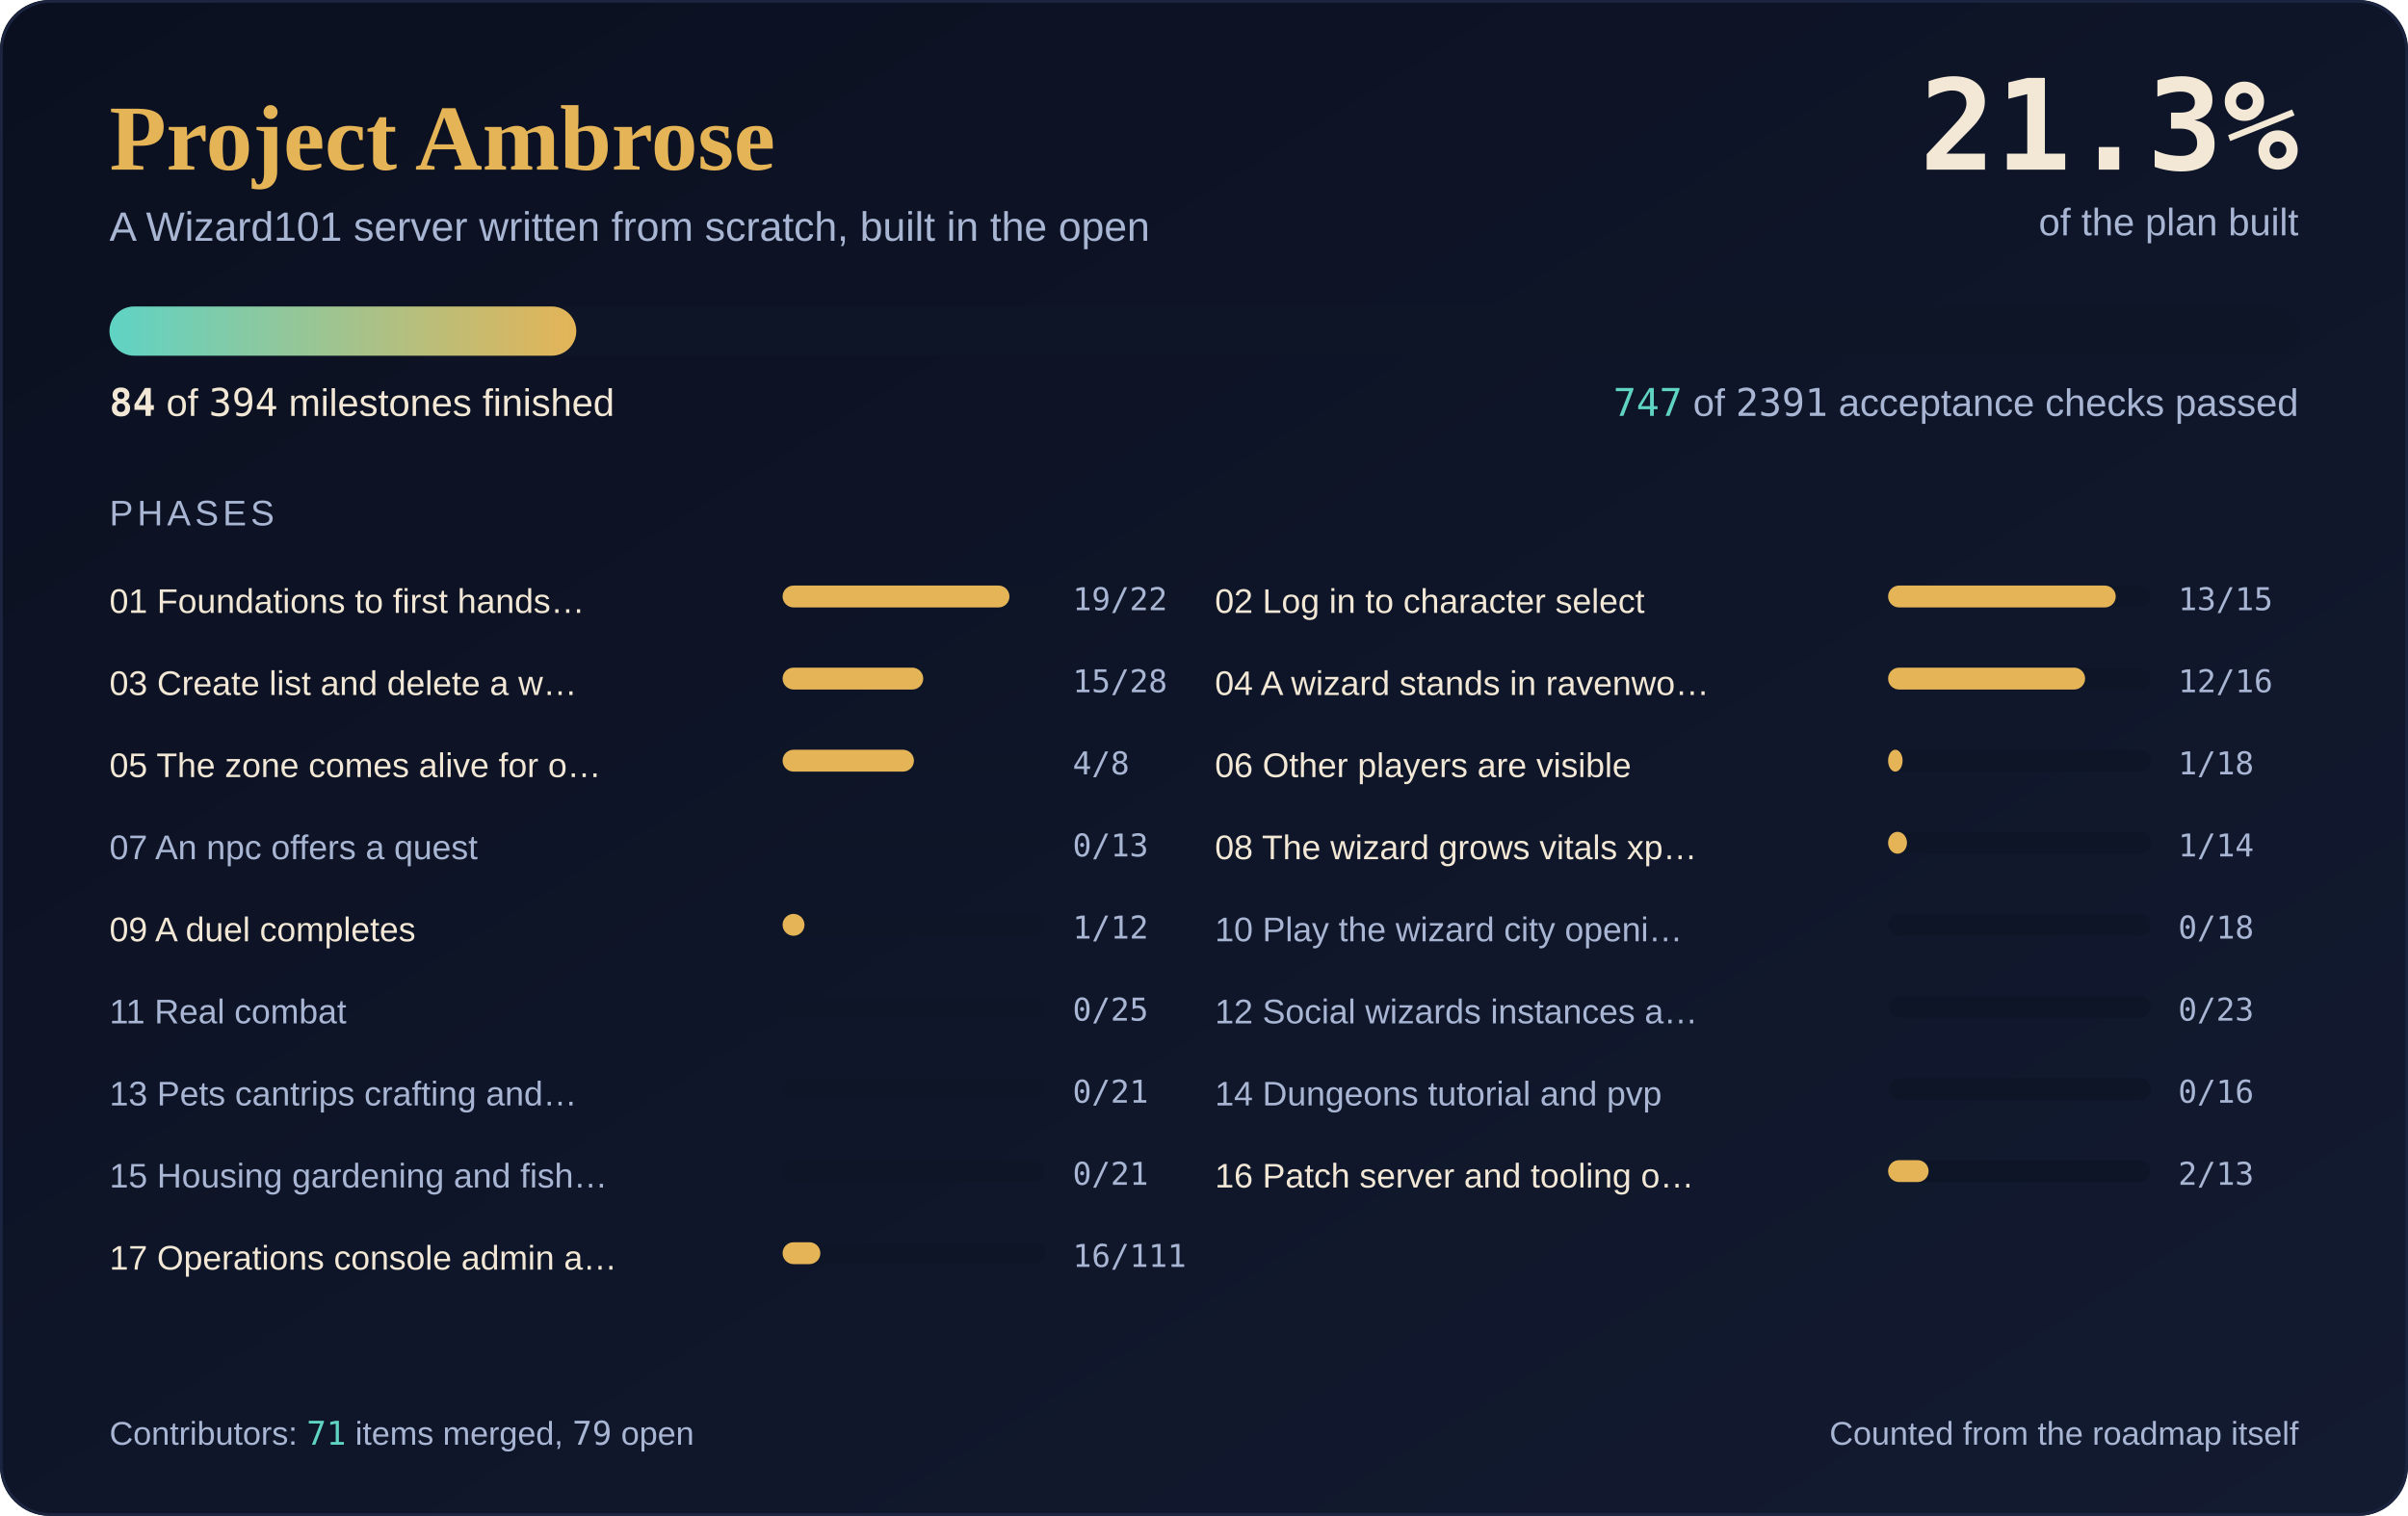
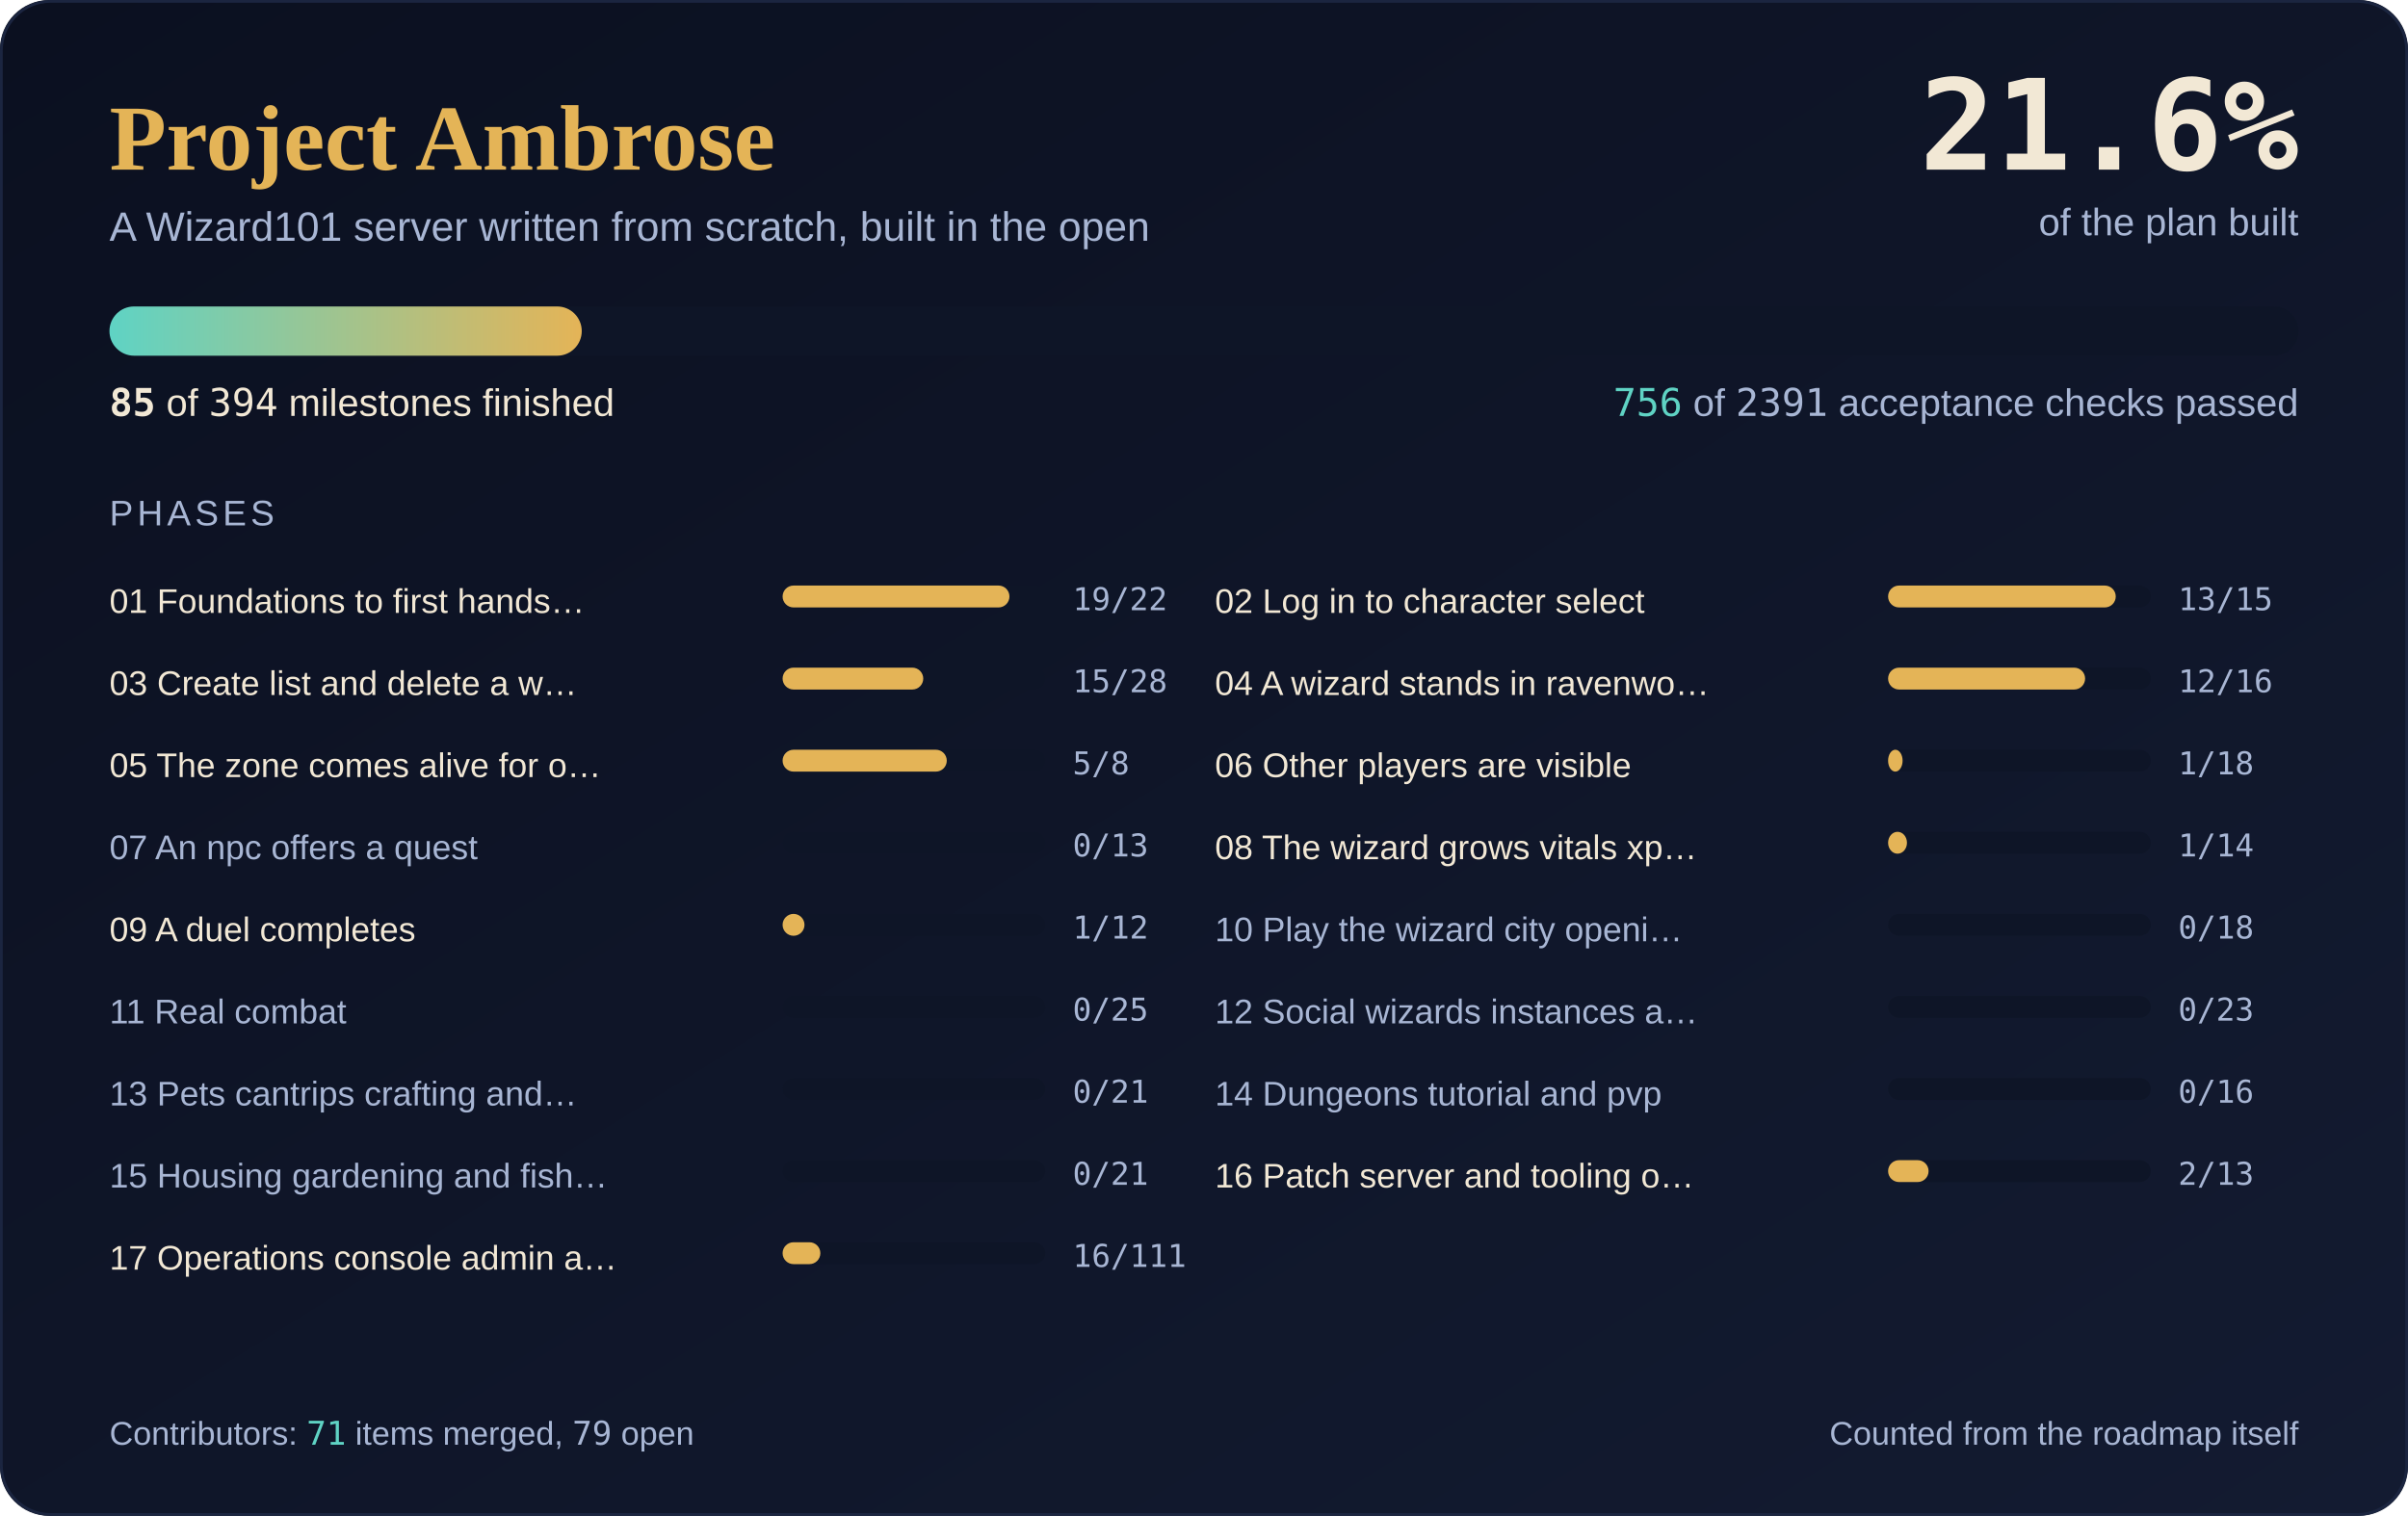
- <svg xmlns="http://www.w3.org/2000/svg" width="880" height="554" viewBox="0 0 880 554" role="img" aria-label="Project Ambrose progress: 84 of 394 milestones complete, 21.3 percent">
+ <svg xmlns="http://www.w3.org/2000/svg" width="880" height="554" viewBox="0 0 880 554" role="img" aria-label="Project Ambrose progress: 85 of 394 milestones complete, 21.6 percent">
  <defs>
    <linearGradient id="sky" x1="0" y1="0" x2="1" y2="1">
      <stop offset="0" stop-color="#0B1020" />
      <stop offset="1" stop-color="#131B31" />
    </linearGradient>
    <linearGradient id="fill" x1="0" y1="0" x2="1" y2="0">
      <stop offset="0" stop-color="#5FD3C4" />
      <stop offset="1" stop-color="#E4B457" />
    </linearGradient>
  </defs>
  <rect width="880" height="554" rx="18" fill="url(#sky)" />
  <rect x="0.5" y="0.5" width="879" height="553" rx="18" fill="none" stroke="#1B2540" />
  <text x="40" y="62" font-family="'Cormorant Garamond', Georgia, 'Times New Roman', serif" font-size="34" font-weight="600" fill="#E4B457">Project Ambrose</text>
  <text x="40" y="88" font-family="Karla, 'Segoe UI', 'Helvetica Neue', Arial, sans-serif" font-size="15" fill="#A8B6D4">A Wizard101 server written from scratch, built in the open</text>
-   <text x="840" y="62" text-anchor="end" font-family="'JetBrains Mono', Consolas, 'DejaVu Sans Mono', monospace" font-size="46" font-weight="700" fill="#F2E8D5">21.3%</text>
+   <text x="840" y="62" text-anchor="end" font-family="'JetBrains Mono', Consolas, 'DejaVu Sans Mono', monospace" font-size="46" font-weight="700" fill="#F2E8D5">21.6%</text>
  <text x="840" y="86" text-anchor="end" font-family="Karla, 'Segoe UI', 'Helvetica Neue', Arial, sans-serif" font-size="14" fill="#A8B6D4">of the plan built</text>
  <rect x="40" y="112" width="800" height="18" rx="9.0" fill="#0E1527" />
-   <rect x="40" y="112" width="170.6" height="18" rx="9.0" fill="url(#fill)" />
+   <rect x="40" y="112" width="172.6" height="18" rx="9.0" fill="url(#fill)" />
  <text x="40" y="152" font-family="Karla, 'Segoe UI', 'Helvetica Neue', Arial, sans-serif" font-size="14" fill="#F2E8D5">
-     <tspan font-family="'JetBrains Mono', Consolas, 'DejaVu Sans Mono', monospace" font-weight="700">84</tspan> of <tspan font-family="'JetBrains Mono', Consolas, 'DejaVu Sans Mono', monospace">394</tspan> milestones finished</text>
+     <tspan font-family="'JetBrains Mono', Consolas, 'DejaVu Sans Mono', monospace" font-weight="700">85</tspan> of <tspan font-family="'JetBrains Mono', Consolas, 'DejaVu Sans Mono', monospace">394</tspan> milestones finished</text>
  <text x="840" y="152" text-anchor="end" font-family="Karla, 'Segoe UI', 'Helvetica Neue', Arial, sans-serif" font-size="14" fill="#A8B6D4">
-     <tspan font-family="'JetBrains Mono', Consolas, 'DejaVu Sans Mono', monospace" fill="#5FD3C4">747</tspan> of <tspan font-family="'JetBrains Mono', Consolas, 'DejaVu Sans Mono', monospace">2391</tspan> acceptance checks passed</text>
+     <tspan font-family="'JetBrains Mono', Consolas, 'DejaVu Sans Mono', monospace" fill="#5FD3C4">756</tspan> of <tspan font-family="'JetBrains Mono', Consolas, 'DejaVu Sans Mono', monospace">2391</tspan> acceptance checks passed</text>
  <text x="40" y="192" font-family="Karla, 'Segoe UI', 'Helvetica Neue', Arial, sans-serif" font-size="13" fill="#A8B6D4" letter-spacing="1.5">PHASES</text>
  <text x="40" y="224" font-family="Karla, 'Segoe UI', 'Helvetica Neue', Arial, sans-serif" font-size="12.5" fill="#F2E8D5">01 Foundations to first hands…</text>
  <rect x="286" y="214" width="96" height="8" rx="4.0" fill="#0E1527" />
  <rect x="286" y="214" width="82.9" height="8" rx="4.0" fill="#E4B457" />
  <text x="392" y="223" font-family="'JetBrains Mono', Consolas, 'DejaVu Sans Mono', monospace" font-size="11.5" fill="#A8B6D4">19/22</text>
  <text x="444" y="224" font-family="Karla, 'Segoe UI', 'Helvetica Neue', Arial, sans-serif" font-size="12.5" fill="#F2E8D5">02 Log in to character select</text>
  <rect x="690" y="214" width="96" height="8" rx="4.0" fill="#0E1527" />
  <rect x="690" y="214" width="83.2" height="8" rx="4.0" fill="#E4B457" />
  <text x="796" y="223" font-family="'JetBrains Mono', Consolas, 'DejaVu Sans Mono', monospace" font-size="11.5" fill="#A8B6D4">13/15</text>
  <text x="40" y="254" font-family="Karla, 'Segoe UI', 'Helvetica Neue', Arial, sans-serif" font-size="12.5" fill="#F2E8D5">03 Create list and delete a w…</text>
  <rect x="286" y="244" width="96" height="8" rx="4.0" fill="#0E1527" />
  <rect x="286" y="244" width="51.4" height="8" rx="4.0" fill="#E4B457" />
  <text x="392" y="253" font-family="'JetBrains Mono', Consolas, 'DejaVu Sans Mono', monospace" font-size="11.5" fill="#A8B6D4">15/28</text>
  <text x="444" y="254" font-family="Karla, 'Segoe UI', 'Helvetica Neue', Arial, sans-serif" font-size="12.5" fill="#F2E8D5">04 A wizard stands in ravenwo…</text>
  <rect x="690" y="244" width="96" height="8" rx="4.0" fill="#0E1527" />
  <rect x="690" y="244" width="72.0" height="8" rx="4.0" fill="#E4B457" />
  <text x="796" y="253" font-family="'JetBrains Mono', Consolas, 'DejaVu Sans Mono', monospace" font-size="11.5" fill="#A8B6D4">12/16</text>
  <text x="40" y="284" font-family="Karla, 'Segoe UI', 'Helvetica Neue', Arial, sans-serif" font-size="12.5" fill="#F2E8D5">05 The zone comes alive for o…</text>
  <rect x="286" y="274" width="96" height="8" rx="4.0" fill="#0E1527" />
-   <rect x="286" y="274" width="48.0" height="8" rx="4.0" fill="#E4B457" />
-   <text x="392" y="283" font-family="'JetBrains Mono', Consolas, 'DejaVu Sans Mono', monospace" font-size="11.5" fill="#A8B6D4">4/8</text>
+   <rect x="286" y="274" width="60.0" height="8" rx="4.0" fill="#E4B457" />
+   <text x="392" y="283" font-family="'JetBrains Mono', Consolas, 'DejaVu Sans Mono', monospace" font-size="11.5" fill="#A8B6D4">5/8</text>
  <text x="444" y="284" font-family="Karla, 'Segoe UI', 'Helvetica Neue', Arial, sans-serif" font-size="12.5" fill="#F2E8D5">06 Other players are visible</text>
  <rect x="690" y="274" width="96" height="8" rx="4.0" fill="#0E1527" />
  <rect x="690" y="274" width="5.3" height="8" rx="4.0" fill="#E4B457" />
  <text x="796" y="283" font-family="'JetBrains Mono', Consolas, 'DejaVu Sans Mono', monospace" font-size="11.5" fill="#A8B6D4">1/18</text>
  <text x="40" y="314" font-family="Karla, 'Segoe UI', 'Helvetica Neue', Arial, sans-serif" font-size="12.5" fill="#A8B6D4">07 An npc offers a quest</text>
  <rect x="286" y="304" width="96" height="8" rx="4.0" fill="#0E1527" />
  <text x="392" y="313" font-family="'JetBrains Mono', Consolas, 'DejaVu Sans Mono', monospace" font-size="11.5" fill="#A8B6D4">0/13</text>
  <text x="444" y="314" font-family="Karla, 'Segoe UI', 'Helvetica Neue', Arial, sans-serif" font-size="12.5" fill="#F2E8D5">08 The wizard grows vitals xp…</text>
  <rect x="690" y="304" width="96" height="8" rx="4.0" fill="#0E1527" />
  <rect x="690" y="304" width="6.9" height="8" rx="4.0" fill="#E4B457" />
  <text x="796" y="313" font-family="'JetBrains Mono', Consolas, 'DejaVu Sans Mono', monospace" font-size="11.5" fill="#A8B6D4">1/14</text>
  <text x="40" y="344" font-family="Karla, 'Segoe UI', 'Helvetica Neue', Arial, sans-serif" font-size="12.5" fill="#F2E8D5">09 A duel completes</text>
  <rect x="286" y="334" width="96" height="8" rx="4.0" fill="#0E1527" />
  <rect x="286" y="334" width="8.0" height="8" rx="4.0" fill="#E4B457" />
  <text x="392" y="343" font-family="'JetBrains Mono', Consolas, 'DejaVu Sans Mono', monospace" font-size="11.5" fill="#A8B6D4">1/12</text>
  <text x="444" y="344" font-family="Karla, 'Segoe UI', 'Helvetica Neue', Arial, sans-serif" font-size="12.5" fill="#A8B6D4">10 Play the wizard city openi…</text>
  <rect x="690" y="334" width="96" height="8" rx="4.0" fill="#0E1527" />
  <text x="796" y="343" font-family="'JetBrains Mono', Consolas, 'DejaVu Sans Mono', monospace" font-size="11.5" fill="#A8B6D4">0/18</text>
  <text x="40" y="374" font-family="Karla, 'Segoe UI', 'Helvetica Neue', Arial, sans-serif" font-size="12.5" fill="#A8B6D4">11 Real combat</text>
  <rect x="286" y="364" width="96" height="8" rx="4.0" fill="#0E1527" />
  <text x="392" y="373" font-family="'JetBrains Mono', Consolas, 'DejaVu Sans Mono', monospace" font-size="11.5" fill="#A8B6D4">0/25</text>
  <text x="444" y="374" font-family="Karla, 'Segoe UI', 'Helvetica Neue', Arial, sans-serif" font-size="12.5" fill="#A8B6D4">12 Social wizards instances a…</text>
  <rect x="690" y="364" width="96" height="8" rx="4.0" fill="#0E1527" />
  <text x="796" y="373" font-family="'JetBrains Mono', Consolas, 'DejaVu Sans Mono', monospace" font-size="11.5" fill="#A8B6D4">0/23</text>
  <text x="40" y="404" font-family="Karla, 'Segoe UI', 'Helvetica Neue', Arial, sans-serif" font-size="12.5" fill="#A8B6D4">13 Pets cantrips crafting and…</text>
  <rect x="286" y="394" width="96" height="8" rx="4.0" fill="#0E1527" />
  <text x="392" y="403" font-family="'JetBrains Mono', Consolas, 'DejaVu Sans Mono', monospace" font-size="11.5" fill="#A8B6D4">0/21</text>
  <text x="444" y="404" font-family="Karla, 'Segoe UI', 'Helvetica Neue', Arial, sans-serif" font-size="12.5" fill="#A8B6D4">14 Dungeons tutorial and pvp</text>
  <rect x="690" y="394" width="96" height="8" rx="4.0" fill="#0E1527" />
  <text x="796" y="403" font-family="'JetBrains Mono', Consolas, 'DejaVu Sans Mono', monospace" font-size="11.5" fill="#A8B6D4">0/16</text>
  <text x="40" y="434" font-family="Karla, 'Segoe UI', 'Helvetica Neue', Arial, sans-serif" font-size="12.5" fill="#A8B6D4">15 Housing gardening and fish…</text>
  <rect x="286" y="424" width="96" height="8" rx="4.0" fill="#0E1527" />
  <text x="392" y="433" font-family="'JetBrains Mono', Consolas, 'DejaVu Sans Mono', monospace" font-size="11.5" fill="#A8B6D4">0/21</text>
  <text x="444" y="434" font-family="Karla, 'Segoe UI', 'Helvetica Neue', Arial, sans-serif" font-size="12.5" fill="#F2E8D5">16 Patch server and tooling o…</text>
  <rect x="690" y="424" width="96" height="8" rx="4.0" fill="#0E1527" />
  <rect x="690" y="424" width="14.8" height="8" rx="4.0" fill="#E4B457" />
  <text x="796" y="433" font-family="'JetBrains Mono', Consolas, 'DejaVu Sans Mono', monospace" font-size="11.5" fill="#A8B6D4">2/13</text>
  <text x="40" y="464" font-family="Karla, 'Segoe UI', 'Helvetica Neue', Arial, sans-serif" font-size="12.5" fill="#F2E8D5">17 Operations console admin a…</text>
  <rect x="286" y="454" width="96" height="8" rx="4.0" fill="#0E1527" />
  <rect x="286" y="454" width="13.8" height="8" rx="4.0" fill="#E4B457" />
  <text x="392" y="463" font-family="'JetBrains Mono', Consolas, 'DejaVu Sans Mono', monospace" font-size="11.5" fill="#A8B6D4">16/111</text>
  <text x="40" y="528" font-family="Karla, 'Segoe UI', 'Helvetica Neue', Arial, sans-serif" font-size="12" fill="#A8B6D4">Contributors: <tspan font-family="'JetBrains Mono', Consolas, 'DejaVu Sans Mono', monospace" fill="#5FD3C4">71</tspan> items merged, <tspan font-family="'JetBrains Mono', Consolas, 'DejaVu Sans Mono', monospace">79</tspan> open</text>
  <text x="840" y="528" text-anchor="end" font-family="Karla, 'Segoe UI', 'Helvetica Neue', Arial, sans-serif" font-size="12" fill="#A8B6D4">Counted from the roadmap itself</text>
</svg>
